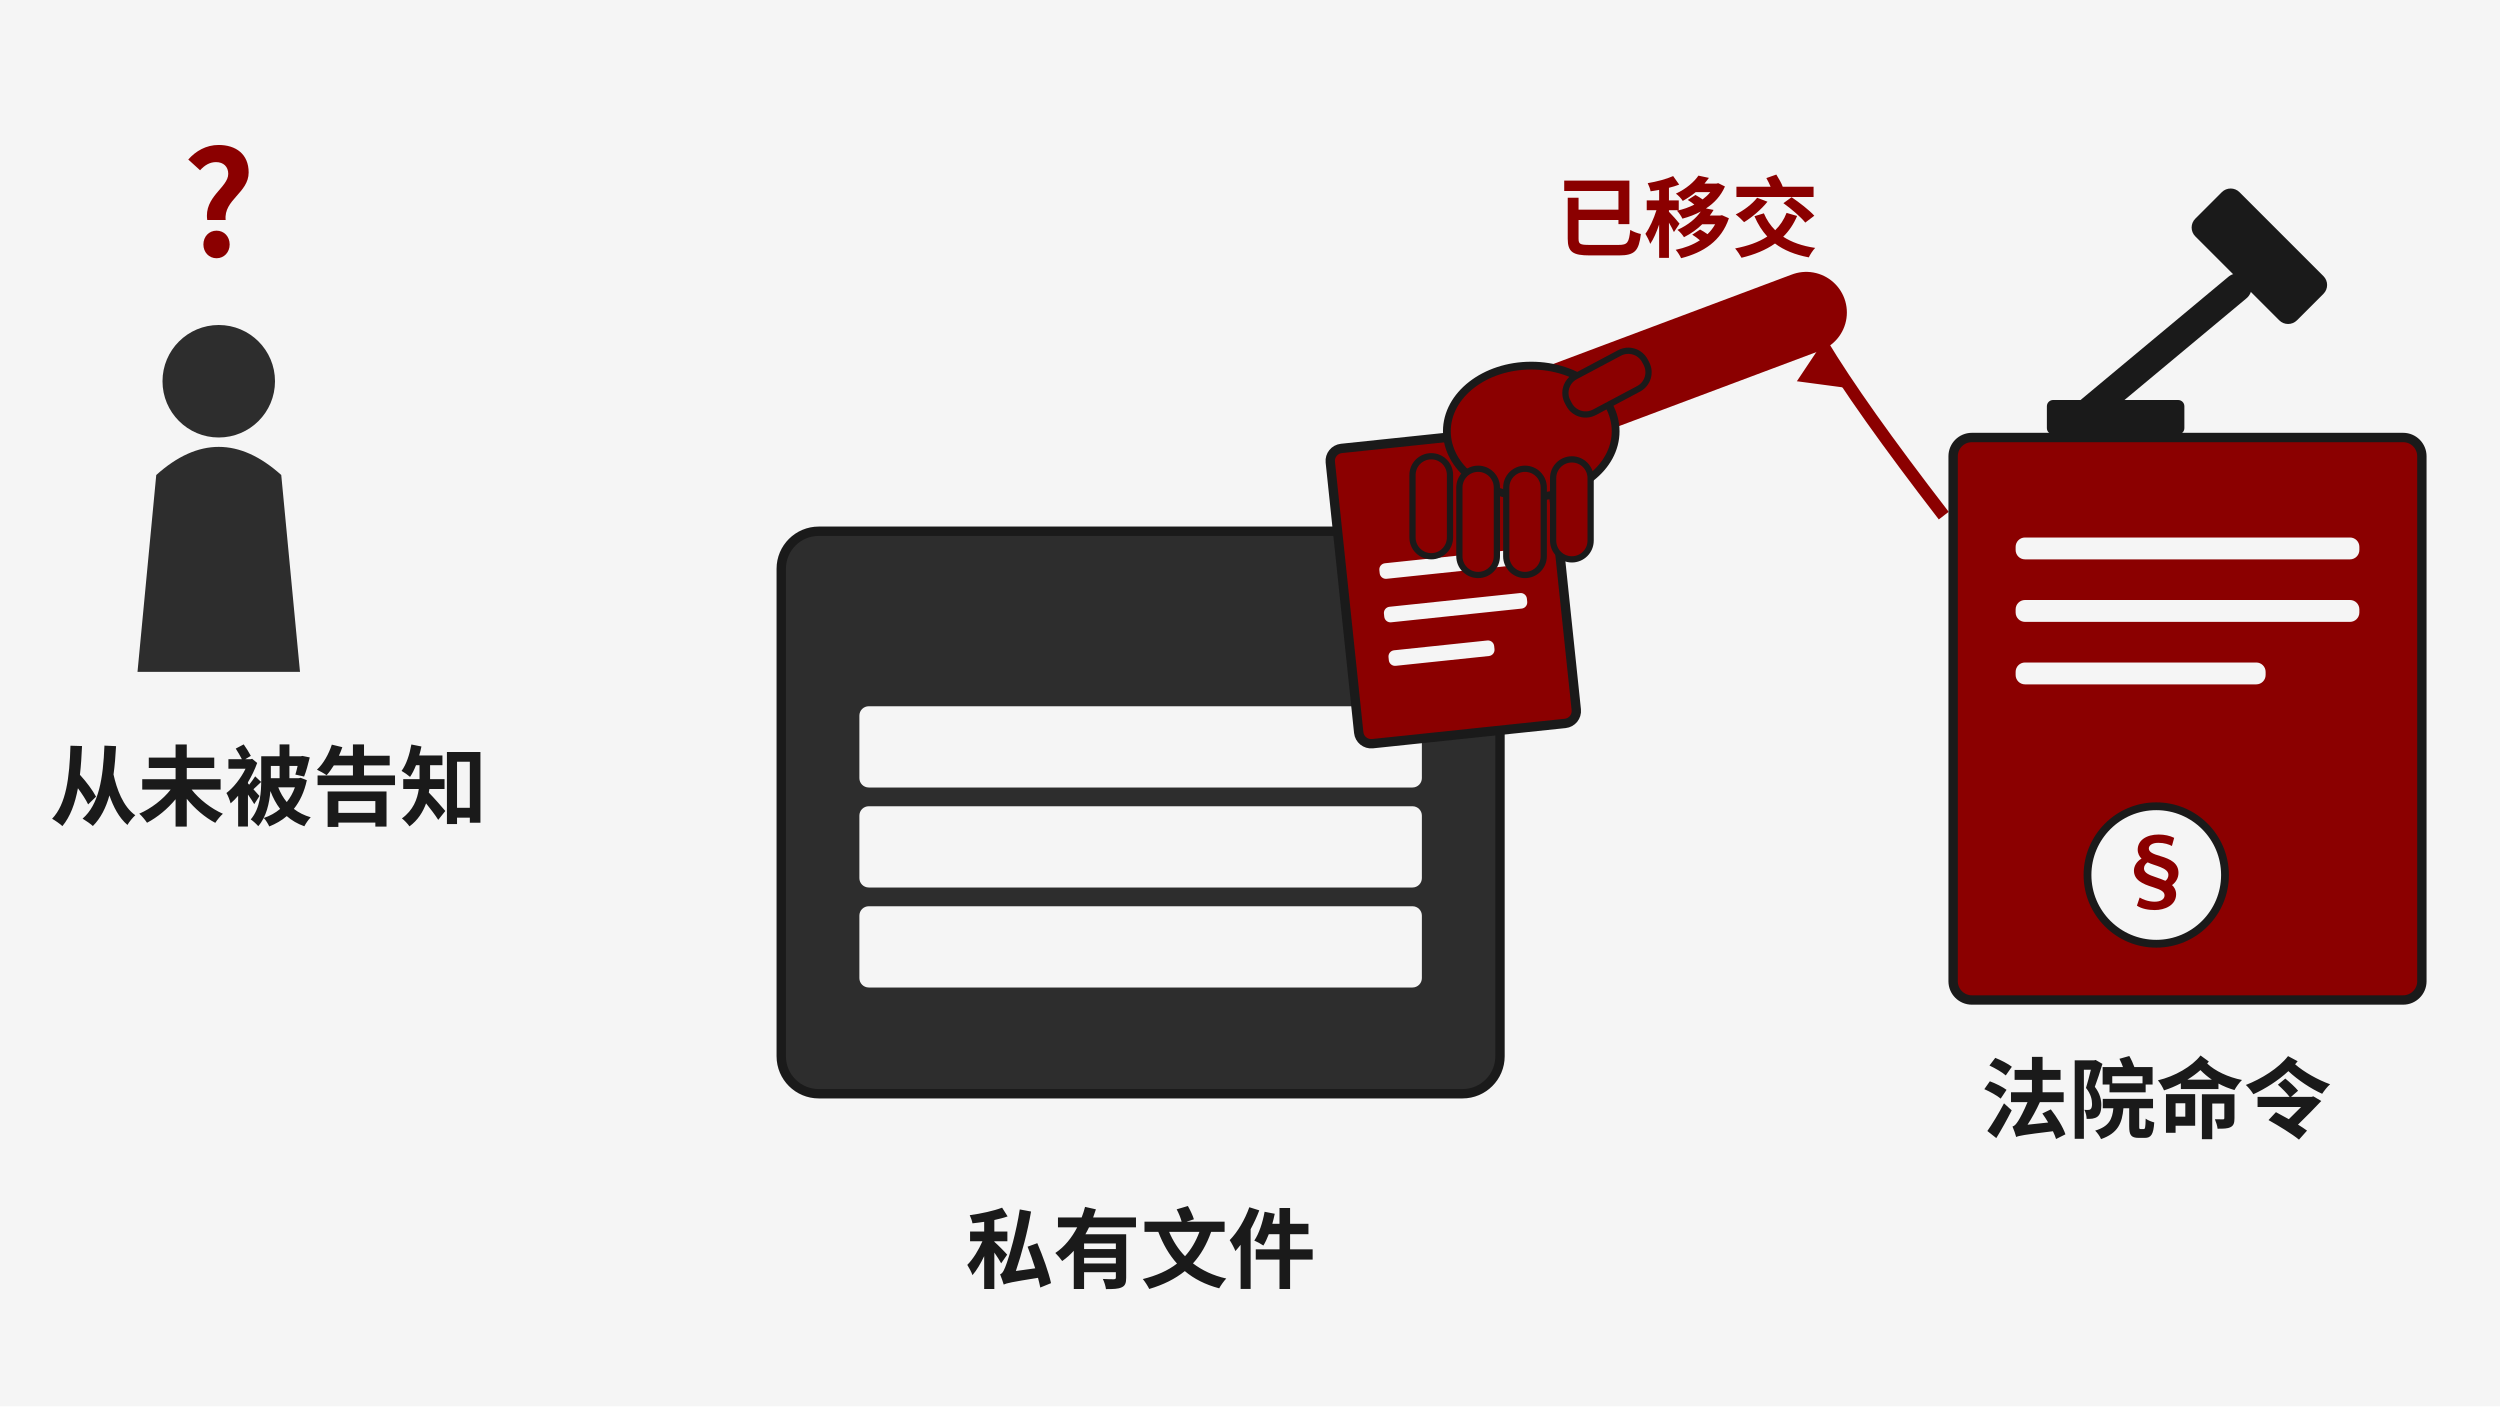
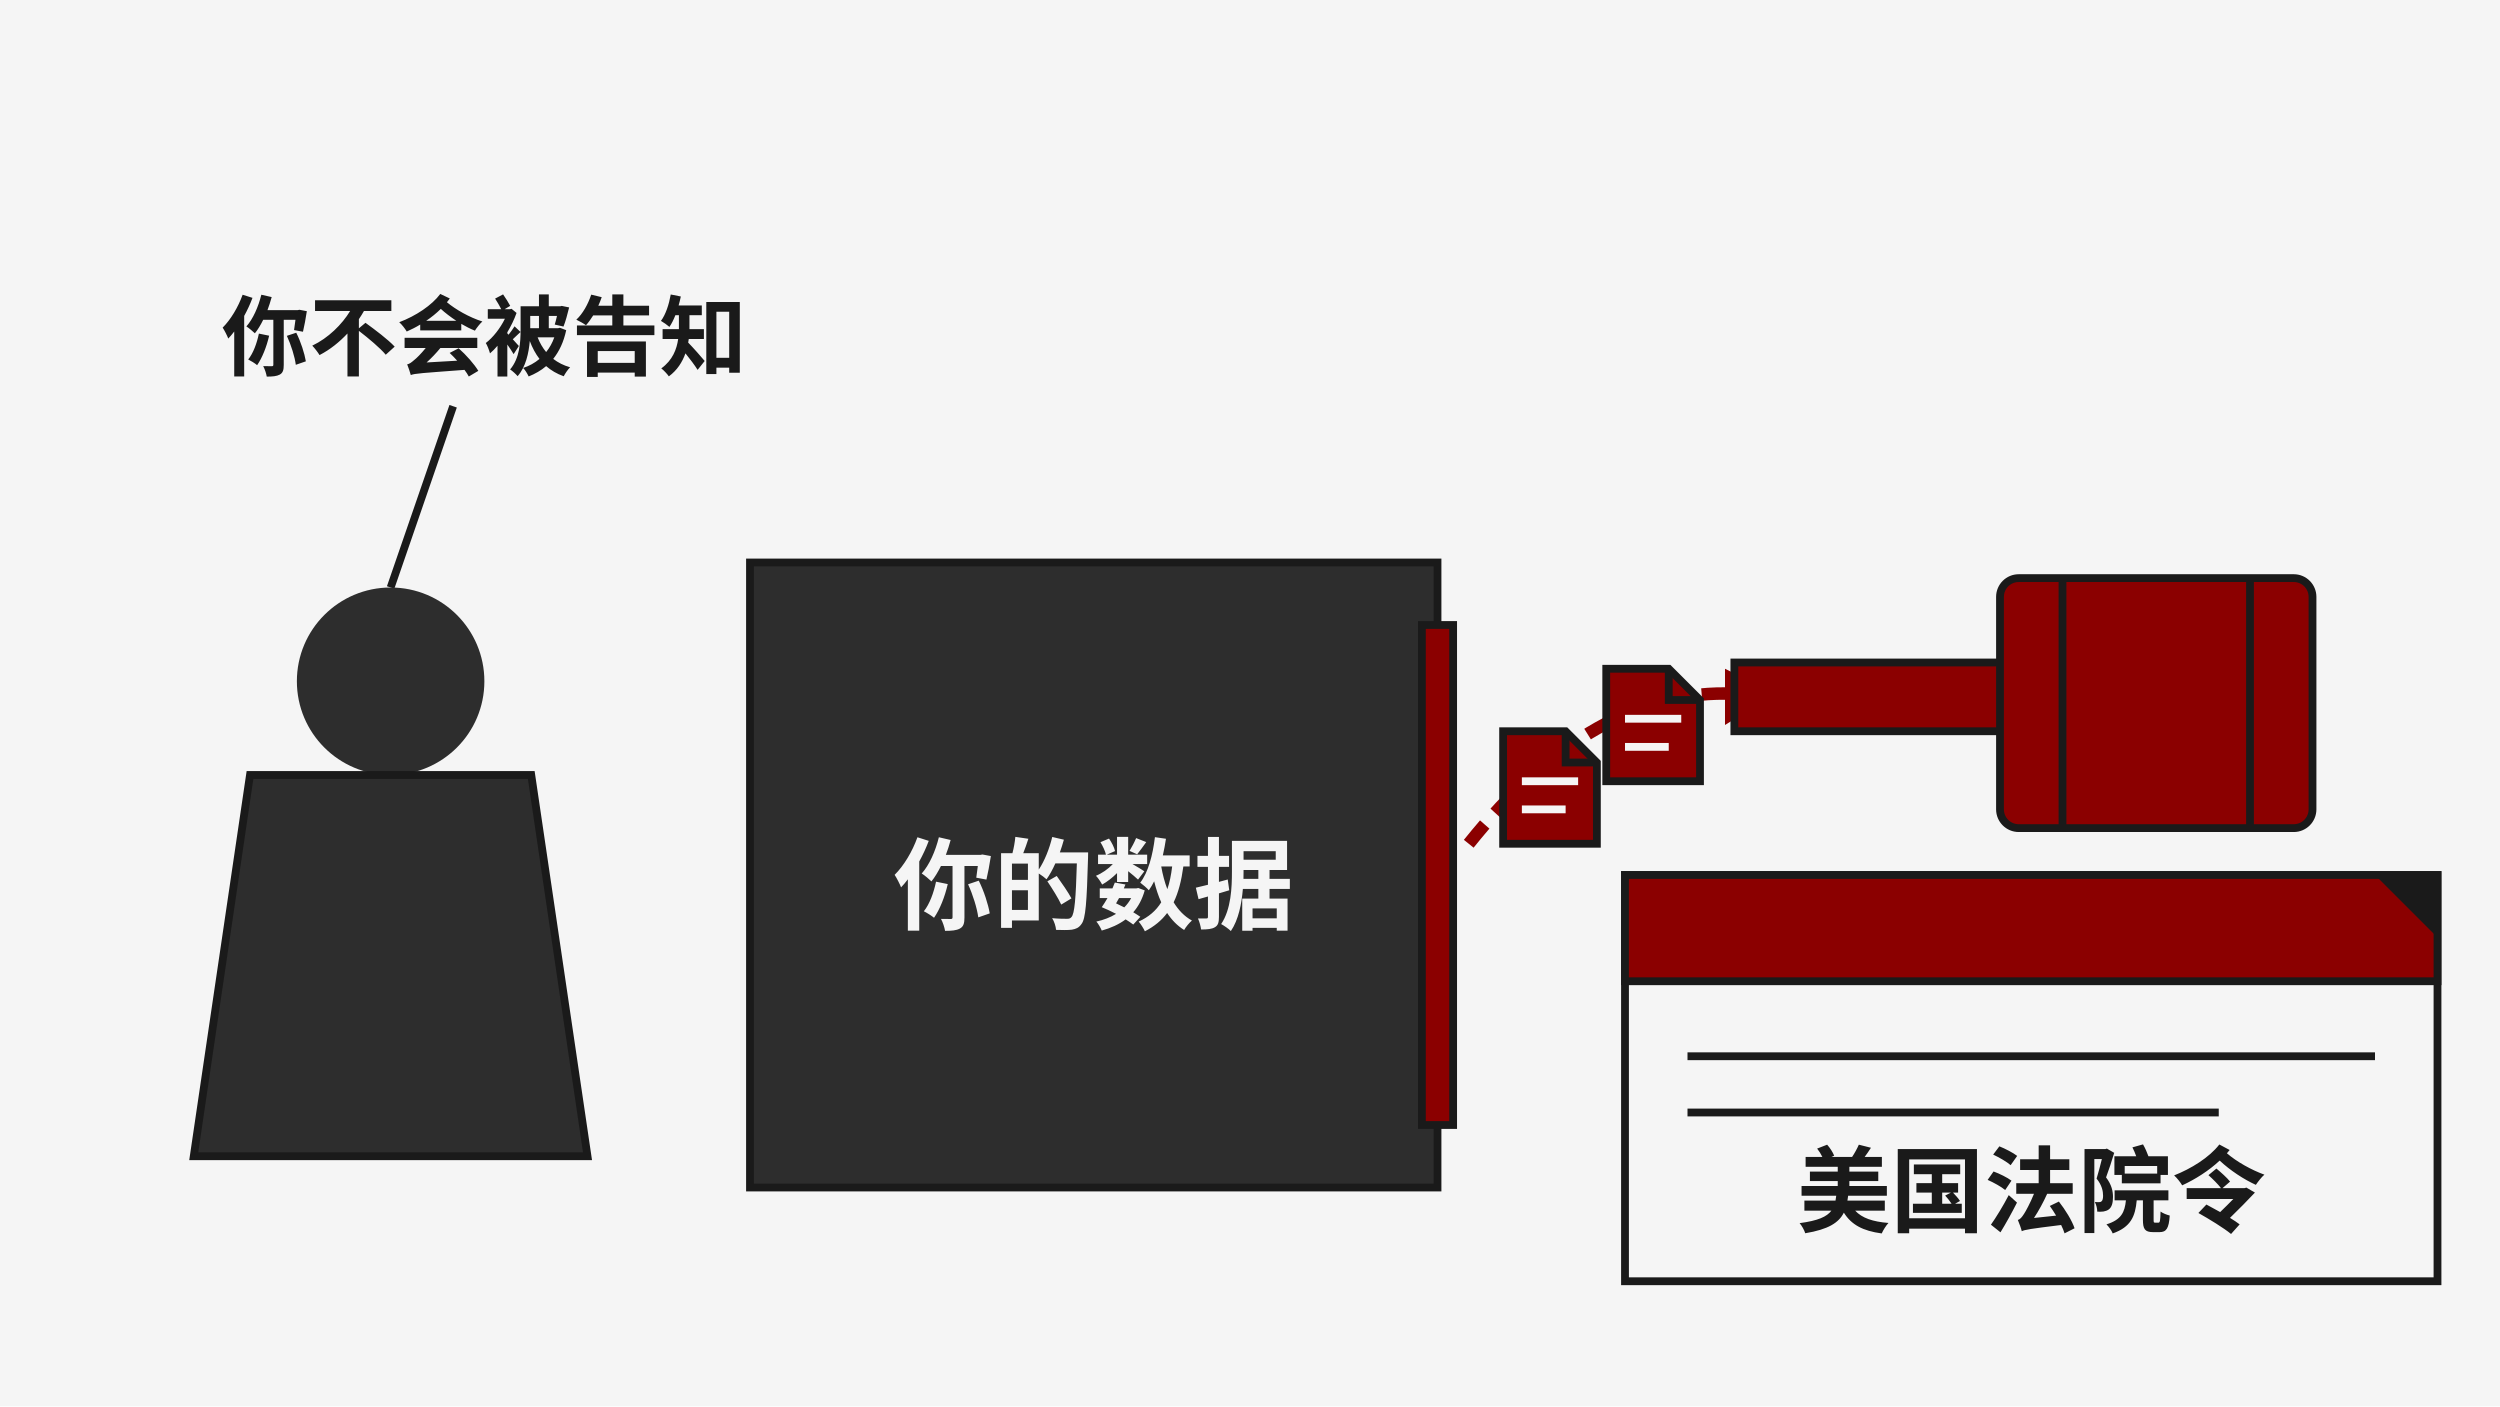
- <svg xmlns="http://www.w3.org/2000/svg" viewBox="0 0 800 450" width="800" height="450" role="img" aria-label="A court order forces a cloud company to hand over your private files while the owner is never told." font-family="'PingFang SC', 'Microsoft YaHei', 'Noto Sans CJK SC', sans-serif">
-   <rect x="0" y="0" width="800" height="450" fill="#f5f5f5" />
-   <text x="70" y="82" font-family="'PingFang SC', 'Microsoft YaHei', 'Noto Sans CJK SC', sans-serif" font-size="46" font-weight="bold" fill="#8b0000" text-anchor="middle">?</text>
-   <circle cx="70" cy="122" r="18" fill="#2d2d2d" />
-   <path d="M44 215 L50 152 Q70 134 90 152 L96 215 Z" fill="#2d2d2d" />
-   <text x="16" y="262" font-family="'PingFang SC', 'Microsoft YaHei', 'Noto Sans CJK SC', sans-serif" font-size="28" font-weight="bold" fill="#1a1a1a" text-anchor="start">从未被告知</text>
-   <rect x="250" y="170" width="230" height="180" rx="12" fill="#2d2d2d" stroke="#1a1a1a" stroke-width="3" />
-   <rect x="275" y="290" width="180" height="26" rx="3" fill="#f5f5f5" />
-   <rect x="275" y="258" width="180" height="26" rx="3" fill="#f5f5f5" />
-   <rect x="275" y="226" width="180" height="26" rx="3" fill="#f5f5f5" />
-   <text x="365" y="410" font-family="'PingFang SC', 'Microsoft YaHei', 'Noto Sans CJK SC', sans-serif" font-size="28" font-weight="bold" fill="#1a1a1a" text-anchor="middle">私有文件</text>
-   <g transform="rotate(-6 465 187)">
-     <rect x="430" y="140" width="70" height="95" rx="4" fill="#8b0000" stroke="#1a1a1a" stroke-width="3" />
-     <rect x="442" y="178" width="46" height="5" rx="2" fill="#f5f5f5" />
-     <rect x="442" y="192" width="46" height="5" rx="2" fill="#f5f5f5" />
-     <rect x="442" y="206" width="34" height="5" rx="2" fill="#f5f5f5" />
+ <svg xmlns="http://www.w3.org/2000/svg" viewBox="0 0 800 450" width="800" height="450" role="img" aria-label="A US court order pulls red files out of the back of your dark data box while you stand facing away and are never told." font-family="'PingFang SC', 'Microsoft YaHei', 'Noto Sans CJK SC', sans-serif">
+   <rect width="800" height="450" fill="#f5f5f5" />
+   <text x="155" y="118" font-family="'PingFang SC', 'Microsoft YaHei', 'Noto Sans CJK SC', sans-serif" font-size="28" font-weight="700" fill="#1a1a1a" text-anchor="middle">你不会被告知</text>
+   <line x1="145" y1="130" x2="125" y2="188" stroke="#1a1a1a" stroke-width="2.5" />
+   <circle cx="125" cy="218" r="30" fill="#2d2d2d" />
+   <path d="M 80 248 L 170 248 L 188 370 L 62 370 Z" fill="#2d2d2d" stroke="#1a1a1a" stroke-width="2.5" />
+   <rect x="240" y="180" width="220" height="200" fill="#2d2d2d" stroke="#1a1a1a" stroke-width="2.5" />
+   <rect x="455" y="200" width="10" height="160" fill="#8b0000" stroke="#1a1a1a" stroke-width="2.5" />
+   <text x="350" y="295" font-family="'PingFang SC', 'Microsoft YaHei', 'Noto Sans CJK SC', sans-serif" font-size="32" font-weight="700" fill="#f5f5f5" text-anchor="middle">你的数据</text>
+   <path d="M 470 270 Q 510 220 555 222" fill="none" stroke="#8b0000" stroke-width="4" stroke-dasharray="8,5" />
+   <polygon points="568,222 552,214 552,232" fill="#8b0000" />
+   <g transform="translate(495, 252)">
+     <path d="M -14 -18 L 6 -18 L 16 -8 L 16 18 L -14 18 Z" fill="#8b0000" stroke="#1a1a1a" stroke-width="2.5" />
+     <path d="M 6 -18 L 6 -8 L 16 -8" fill="none" stroke="#1a1a1a" stroke-width="2.5" />
+     <line x1="-8" y1="-2" x2="10" y2="-2" stroke="#f5f5f5" stroke-width="2.5" />
+     <line x1="-8" y1="7" x2="6" y2="7" stroke="#f5f5f5" stroke-width="2.5" />
  </g>
-   <line x1="578" y1="100" x2="498" y2="130" stroke="#8b0000" stroke-width="26" stroke-linecap="round" />
-   <ellipse cx="490" cy="138" rx="27" ry="21" fill="#8b0000" stroke="#1a1a1a" stroke-width="2.5" />
-   <rect x="452" y="146" width="12" height="32" rx="6" fill="#8b0000" stroke="#1a1a1a" stroke-width="2" />
-   <rect x="467" y="150" width="12" height="34" rx="6" fill="#8b0000" stroke="#1a1a1a" stroke-width="2" />
-   <rect x="482" y="150" width="12" height="34" rx="6" fill="#8b0000" stroke="#1a1a1a" stroke-width="2" />
-   <rect x="497" y="147" width="12" height="32" rx="6" fill="#8b0000" stroke="#1a1a1a" stroke-width="2" />
-   <rect x="500" y="116" width="28" height="13" rx="6" fill="#8b0000" stroke="#1a1a1a" stroke-width="2" transform="rotate(-28 514 122)" />
-   <text x="540" y="80" font-family="'PingFang SC', 'Microsoft YaHei', 'Noto Sans CJK SC', sans-serif" font-size="28" font-weight="bold" fill="#8b0000" text-anchor="middle">已移交</text>
-   <path d="M622 165 Q595 130 583 110" fill="none" stroke="#8b0000" stroke-width="4" />
-   <path d="M583 110 L590 124 L575 122 Z" fill="#8b0000" />
-   <line x1="668" y1="132" x2="716" y2="92" stroke="#1a1a1a" stroke-width="9" stroke-linecap="round" />
-   <rect x="700" y="72" width="46" height="20" rx="4" fill="#1a1a1a" transform="rotate(45 723 82)" />
-   <rect x="655" y="128" width="44" height="11" rx="2" fill="#1a1a1a" />
-   <rect x="625" y="140" width="150" height="180" rx="6" fill="#8b0000" stroke="#1a1a1a" stroke-width="3" />
-   <rect x="645" y="172" width="110" height="7" rx="3" fill="#f5f5f5" />
-   <rect x="645" y="192" width="110" height="7" rx="3" fill="#f5f5f5" />
-   <rect x="645" y="212" width="80" height="7" rx="3" fill="#f5f5f5" />
-   <circle cx="690" cy="280" r="22" fill="#f5f5f5" stroke="#1a1a1a" stroke-width="2.5" />
-   <text x="690" y="289" font-family="'PingFang SC', 'Microsoft YaHei', 'Noto Sans CJK SC', sans-serif" font-size="28" font-weight="bold" fill="#8b0000" text-anchor="middle">§</text>
-   <text x="690" y="362" font-family="'PingFang SC', 'Microsoft YaHei', 'Noto Sans CJK SC', sans-serif" font-size="28" font-weight="bold" fill="#1a1a1a" text-anchor="middle">法院命令</text>
+   <g transform="translate(528, 232)">
+     <path d="M -14 -18 L 6 -18 L 16 -8 L 16 18 L -14 18 Z" fill="#8b0000" stroke="#1a1a1a" stroke-width="2.5" />
+     <path d="M 6 -18 L 6 -8 L 16 -8" fill="none" stroke="#1a1a1a" stroke-width="2.5" />
+     <line x1="-8" y1="-2" x2="10" y2="-2" stroke="#f5f5f5" stroke-width="2.5" />
+     <line x1="-8" y1="7" x2="6" y2="7" stroke="#f5f5f5" stroke-width="2.5" />
+   </g>
+   <rect x="520" y="280" width="260" height="130" fill="#f5f5f5" stroke="#1a1a1a" stroke-width="2.5" />
+   <rect x="520" y="280" width="260" height="34" fill="#8b0000" stroke="#1a1a1a" stroke-width="2.5" />
+   <path d="M 760 280 L 780 280 L 780 300 Z" fill="#1a1a1a" />
+   <line x1="540" y1="338" x2="760" y2="338" stroke="#1a1a1a" stroke-width="2.5" />
+   <line x1="540" y1="356" x2="710" y2="356" stroke="#1a1a1a" stroke-width="2.5" />
+   <text x="650" y="392" font-family="'PingFang SC', 'Microsoft YaHei', 'Noto Sans CJK SC', sans-serif" font-size="30" font-weight="700" fill="#1a1a1a" text-anchor="middle">美国法院令</text>
+   <rect x="555" y="212" width="100" height="22" fill="#8b0000" stroke="#1a1a1a" stroke-width="2.5" />
+   <rect x="640" y="185" width="100" height="80" fill="#8b0000" stroke="#1a1a1a" stroke-width="2.5" rx="6" />
+   <line x1="660" y1="185" x2="660" y2="265" stroke="#1a1a1a" stroke-width="2.5" />
+   <line x1="720" y1="185" x2="720" y2="265" stroke="#1a1a1a" stroke-width="2.5" />
</svg>
